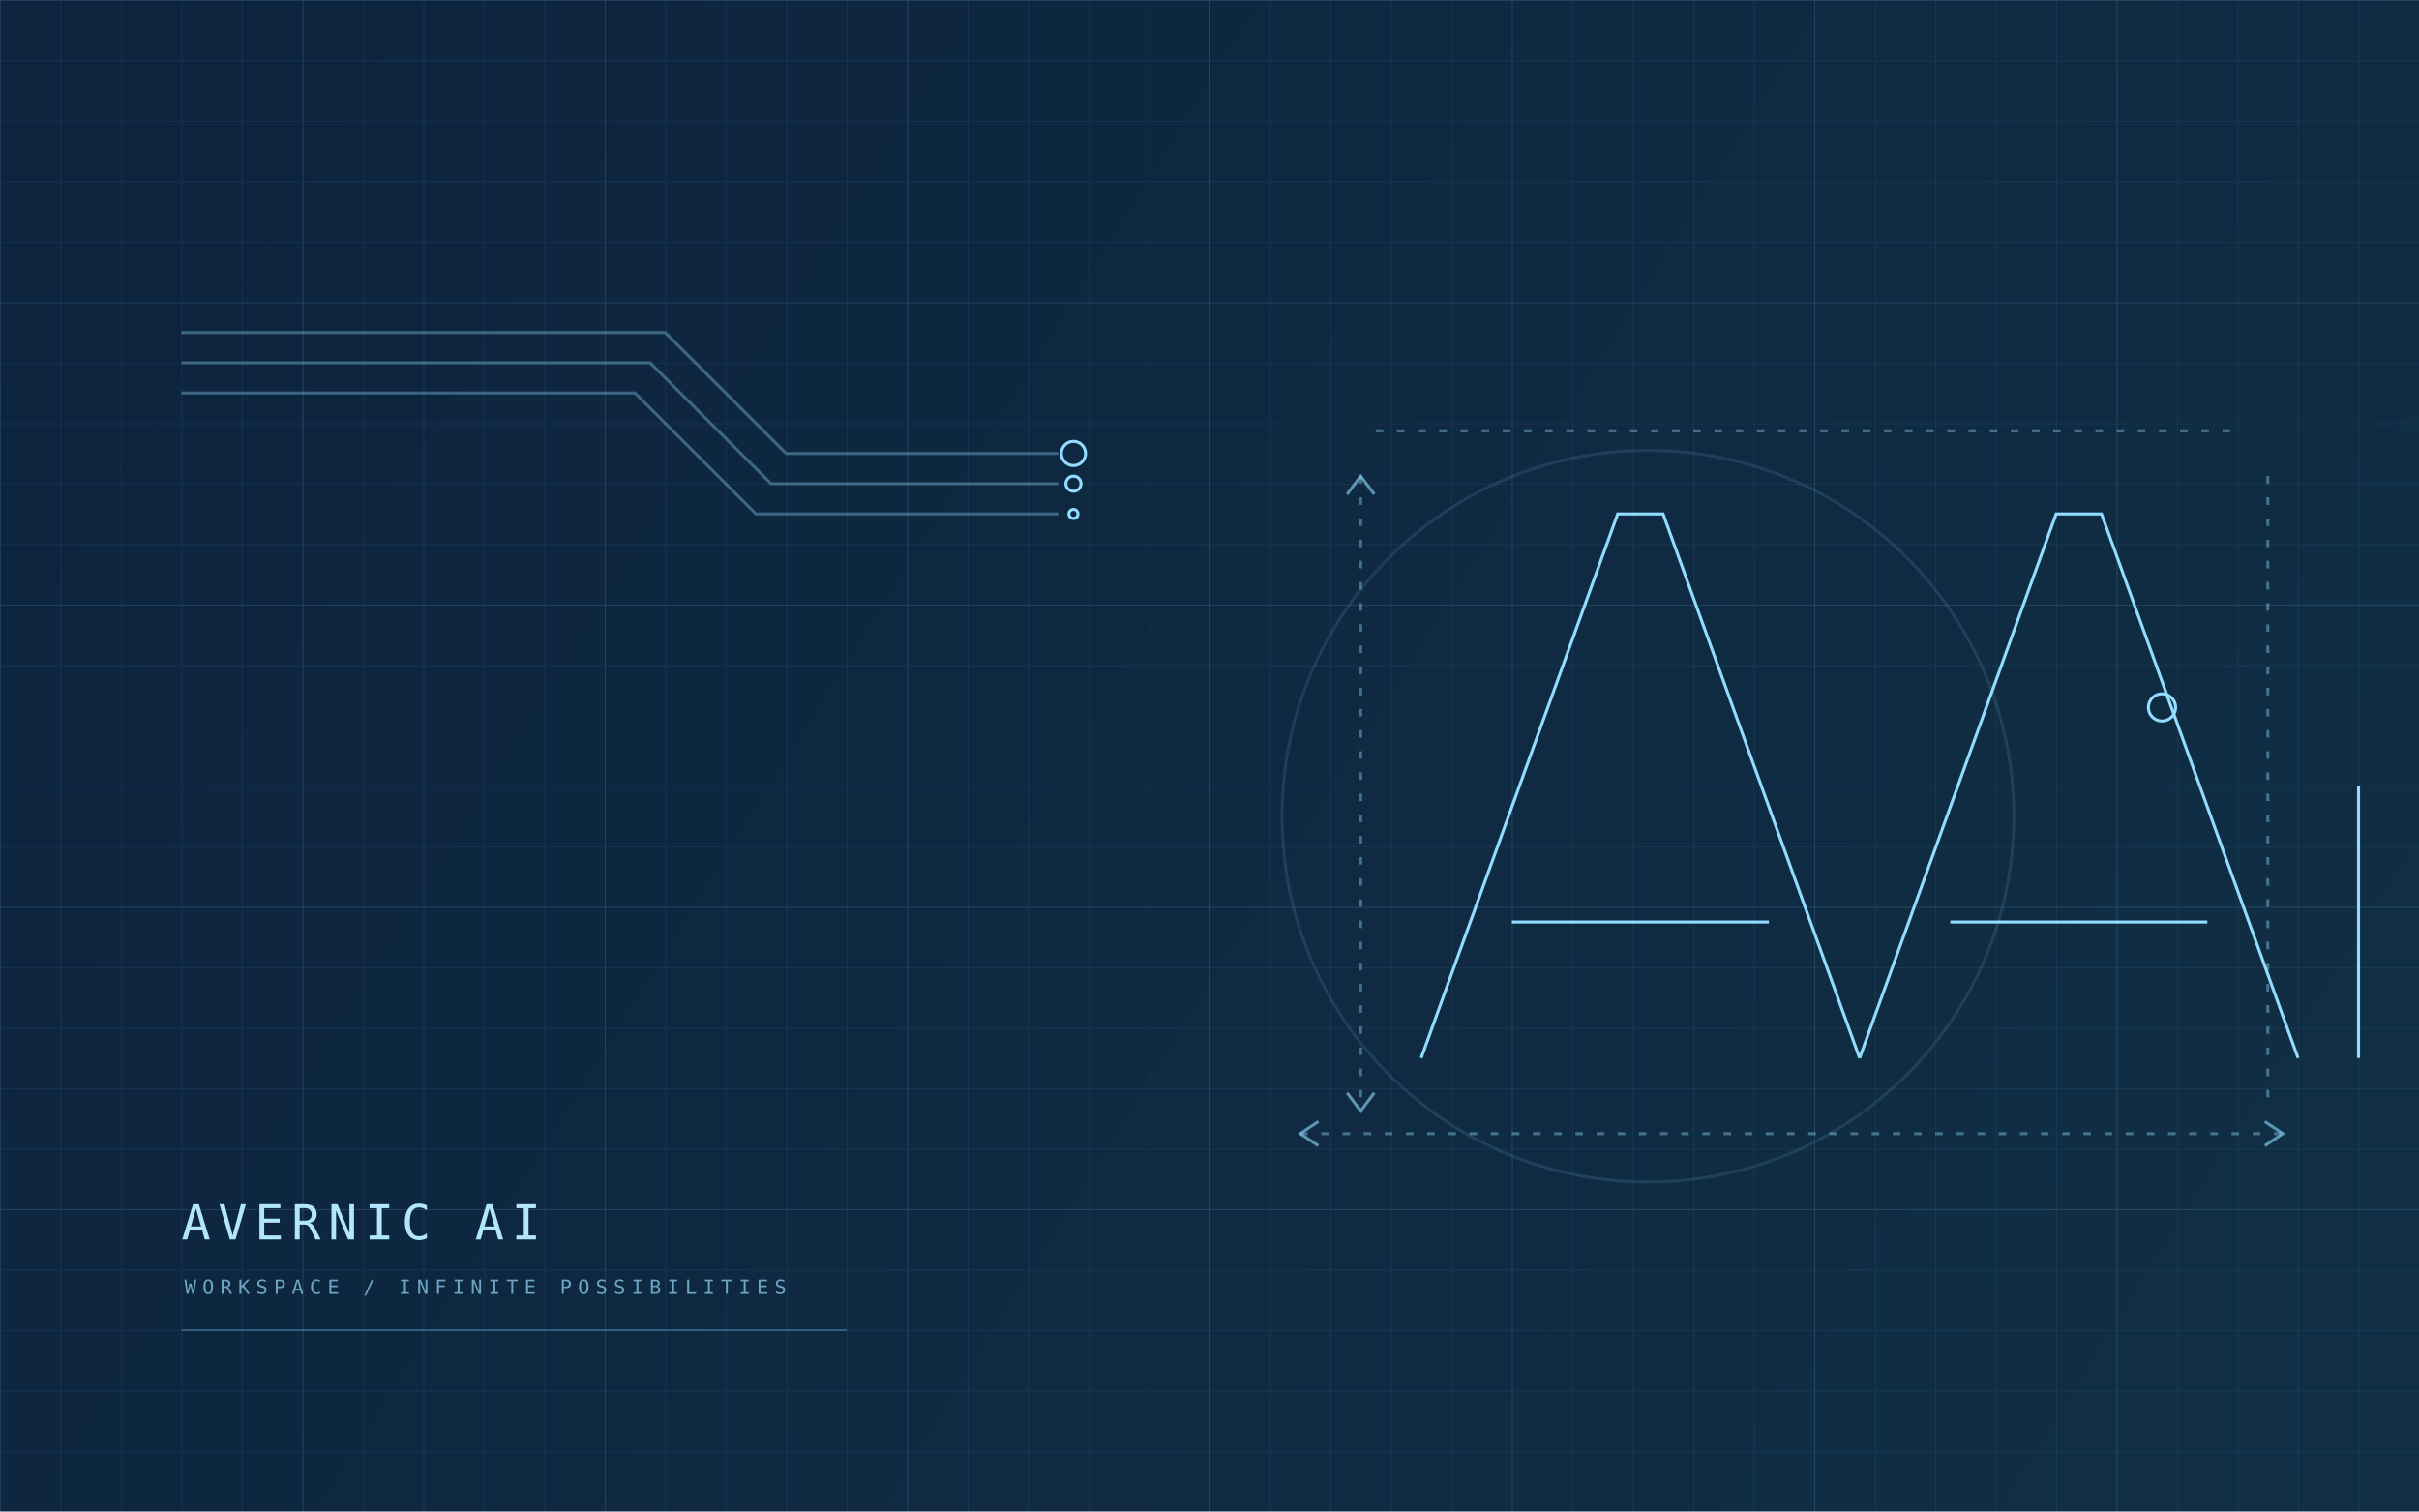
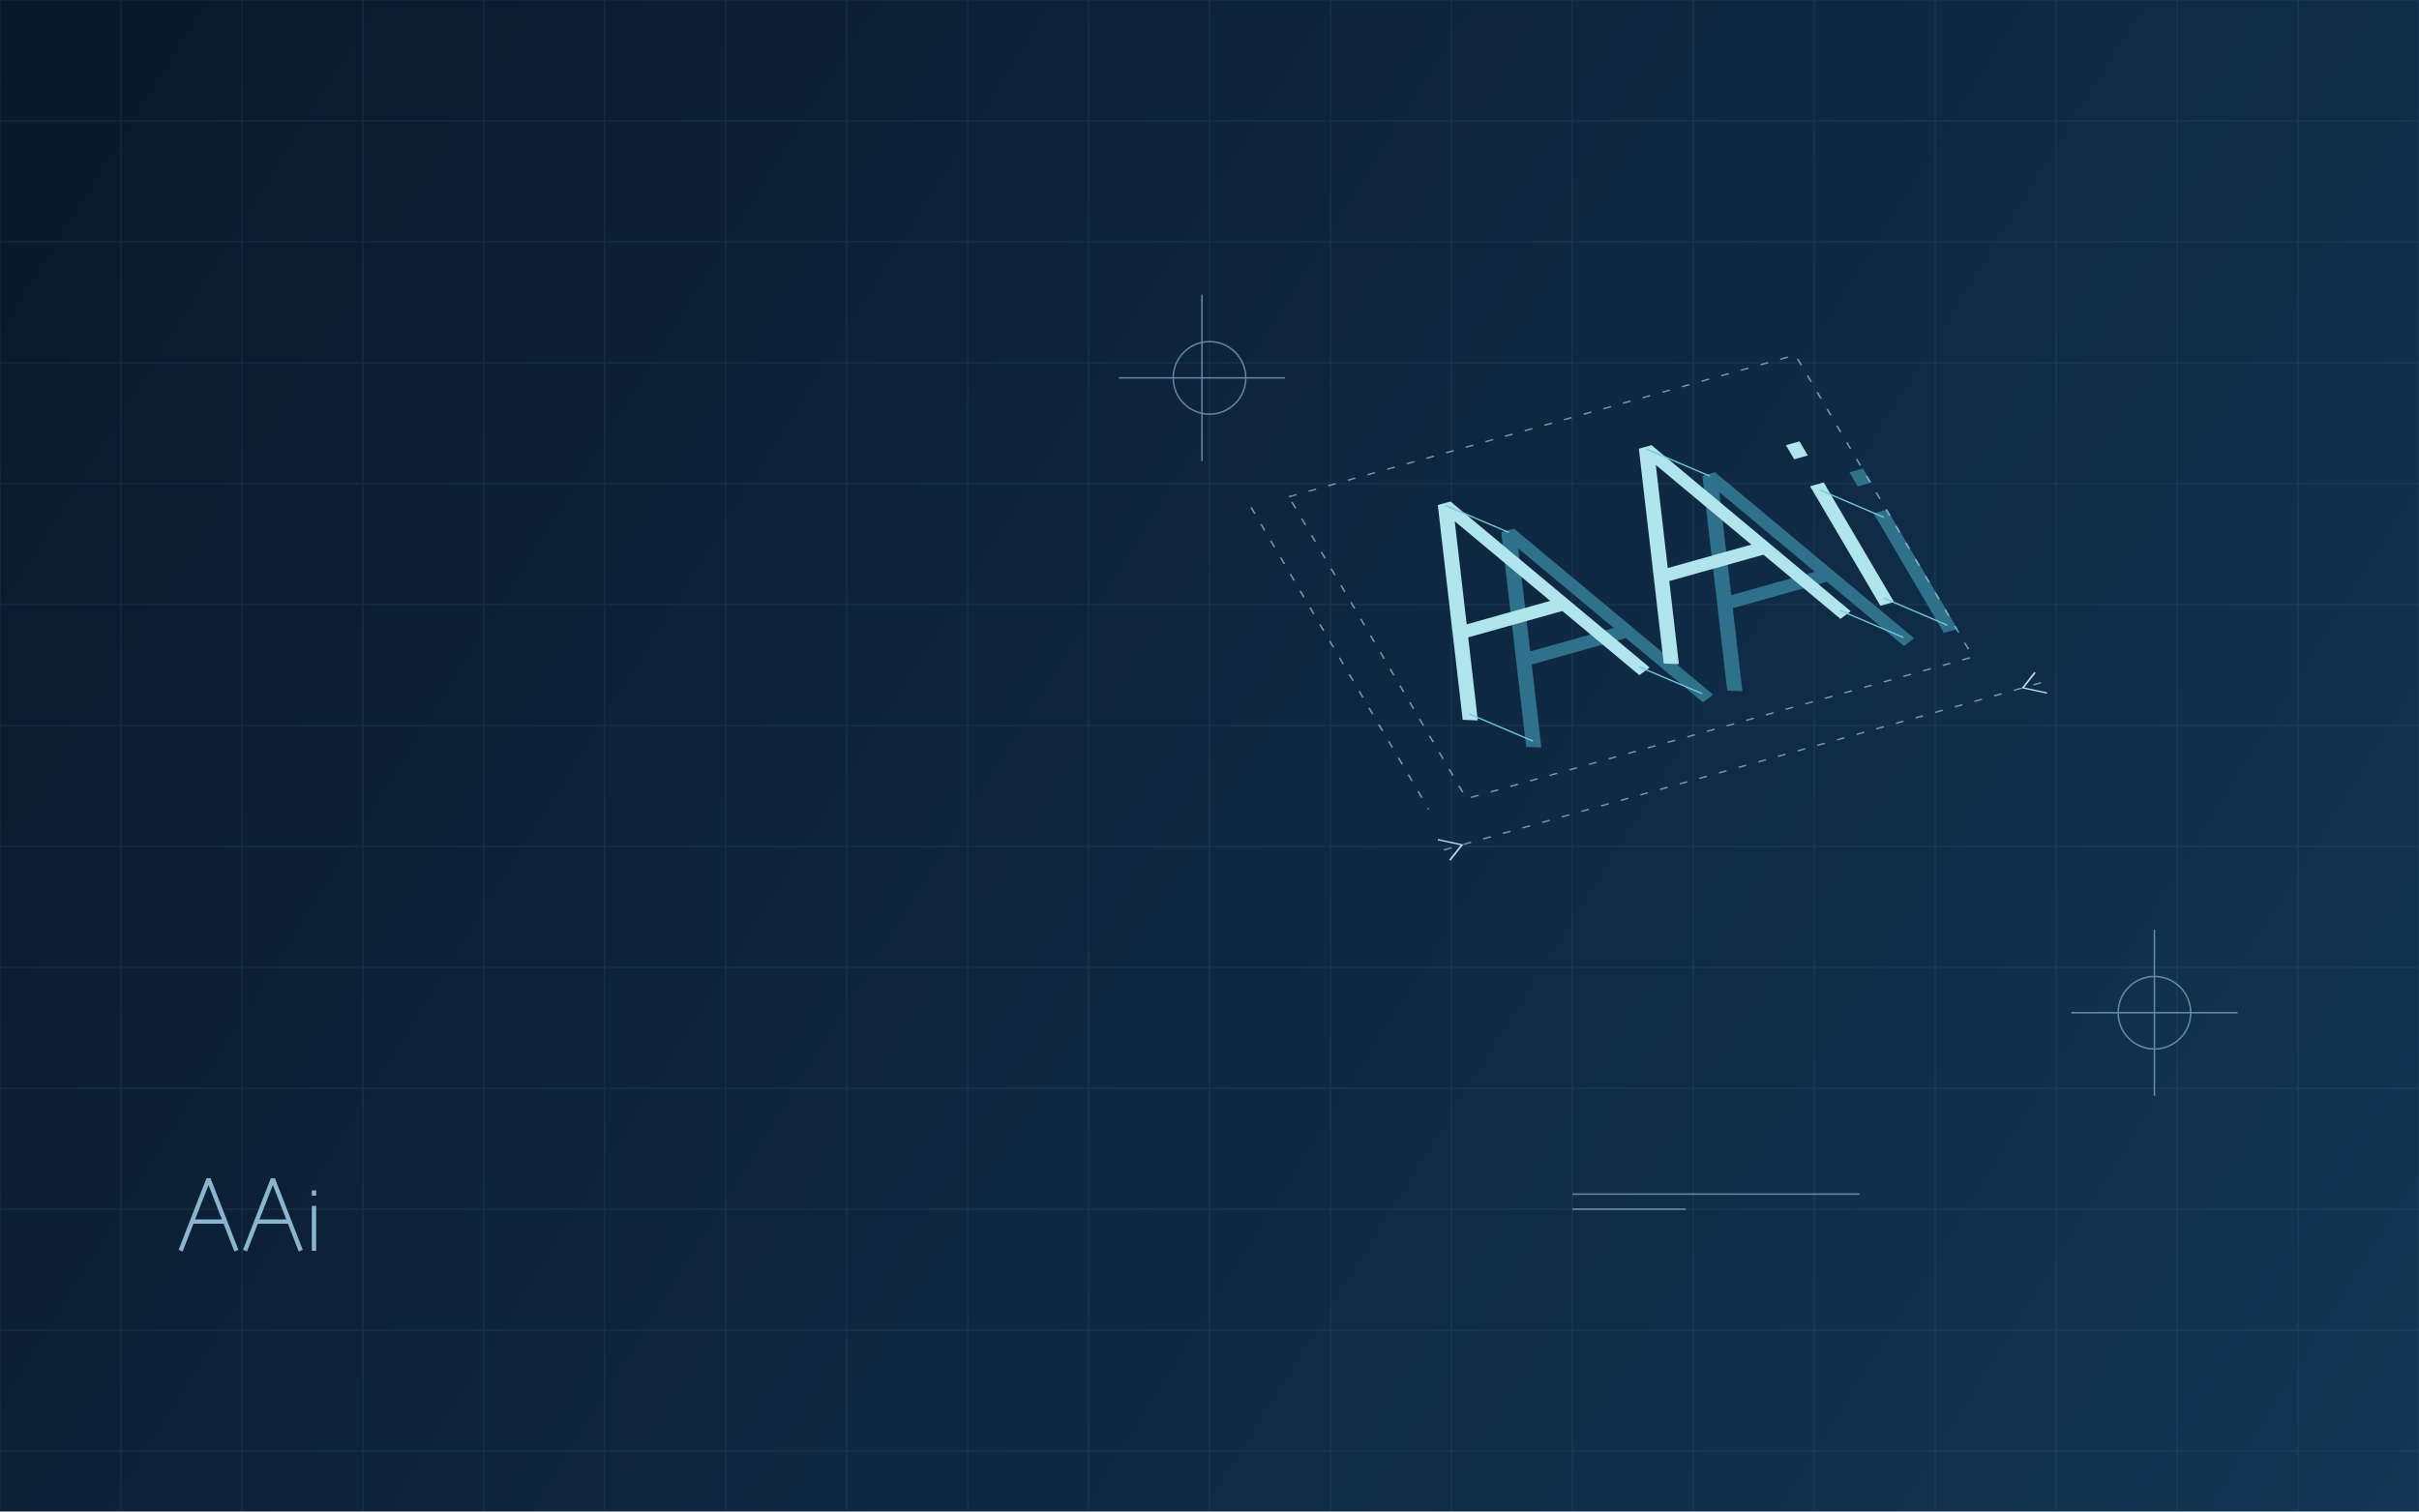
<svg xmlns="http://www.w3.org/2000/svg" viewBox="0 0 1600 1000" fill="none">
  <defs>
-     <linearGradient id="paper" x2="1600" y2="1000" gradientUnits="userSpaceOnUse">
-       <stop stop-color="#0d233e" />
-       <stop offset="1" stop-color="#102f45" />
+     <linearGradient id="ground" x2="1600" y2="1000" gradientUnits="userSpaceOnUse">
+       <stop stop-color="#0a182b" />
+       <stop offset="1" stop-color="#123553" />
    </linearGradient>
-     <pattern id="grid" width="40" height="40" patternUnits="userSpaceOnUse">
-       <path d="M40 0H0v40" stroke="#80cafa" stroke-opacity=".09" />
-     </pattern>
-     <pattern id="major" width="200" height="200" patternUnits="userSpaceOnUse">
-       <path d="M200 0H0v200" stroke="#80cafa" stroke-opacity=".13" />
-     </pattern>
+     <g id="aai">
+       <path d="M0 144 56 0l56 144M23 88h66m44 56L189 0l56 144m-89-56h66m52-28v84m0-116v2" stroke="currentColor" stroke-width="9" stroke-linecap="square" stroke-linejoin="bevel" />
+     </g>
  </defs>
-   <path fill="url(#paper)" d="M0 0h1600v1000H0z" />
-   <path fill="url(#grid)" d="M0 0h1600v1000H0z" />
-   <path fill="url(#major)" d="M0 0h1600v1000H0z" />
-   <g stroke="#91dcff" stroke-width="2">
-     <path d="m940 700 130-360h30l130 360m-230-90h170m60 90 130-360h30l130 360m-230-90h170m100-90v180" />
-     <circle cx="1430" cy="468" r="9" />
-     <path d="M860 750h650M910 285h570M900 315v420m600-420v420" stroke-dasharray="5 9" opacity=".4" />
-     <path d="m872 742-12 8 12 8m626-16 12 8-12 8M891 327l9-12 9 12m-18 396 9 12 9-12" opacity=".6" />
-     <circle cx="1090" cy="540" r="242" opacity=".12" />
-     <path d="M120 220h320l80 80h180M120 240h310l80 80h190M120 260h300l80 80h200" opacity=".35" />
-     <circle cx="710" cy="300" r="8" />
-     <circle cx="710" cy="320" r="5" />
-     <circle cx="710" cy="340" r="3" />
+   <path fill="url(#ground)" d="M0 0h1600v1000H0z" />
+   <g stroke="#669fba" opacity=".1">
+     <path d="M0 0v1000" />
+     <path d="M80 0v1000" />
+     <path d="M160 0v1000" />
+     <path d="M240 0v1000" />
+     <path d="M320 0v1000" />
+     <path d="M400 0v1000" />
+     <path d="M480 0v1000" />
+     <path d="M560 0v1000" />
+     <path d="M640 0v1000" />
+     <path d="M720 0v1000" />
+     <path d="M800 0v1000" />
+     <path d="M880 0v1000" />
+     <path d="M960 0v1000" />
+     <path d="M1040 0v1000" />
+     <path d="M1120 0v1000" />
+     <path d="M1200 0v1000" />
+     <path d="M1280 0v1000" />
+     <path d="M1360 0v1000" />
+     <path d="M1440 0v1000" />
+     <path d="M1520 0v1000" />
+     <path d="M1600 0v1000" />
+     <path d="M0 0h1600" />
+     <path d="M0 80h1600" />
+     <path d="M0 160h1600" />
+     <path d="M0 240h1600" />
+     <path d="M0 320h1600" />
+     <path d="M0 400h1600" />
+     <path d="M0 480h1600" />
+     <path d="M0 560h1600" />
+     <path d="M0 640h1600" />
+     <path d="M0 720h1600" />
+     <path d="M0 800h1600" />
+     <path d="M0 880h1600" />
+     <path d="M0 960h1600" />
  </g>
-   <text x="120" y="820" fill="#b2e6ff" font-family="monospace" font-size="32" letter-spacing="5">AVERNIC AI</text>
-   <text x="122" y="856" fill="#6ea5c5" font-family="monospace" font-size="13" letter-spacing="4">WORKSPACE / INFINITE POSSIBILITIES</text>
-   <path d="M120 880h440" stroke="#80cafa" opacity=".4" />
+   <g transform="translate(900 350) matrix(1 -.28 .5 .85 0 0)">
+     <use href="#aai" transform="translate(27 30)" color="#2f718b" />
+     <use href="#aai" color="#b0e5ed" />
+     <path d="M0 144l27 30M56 0l27 30m29 114 27 30M189 0l27 30m29 114 27 30m2-30 27 30M274 60l27 30" stroke="#76c8dc" />
+     <path d="M-30-35h335v235H-30zM-60 230h395M-55-35v235" stroke="#b0e5ed" stroke-width="1" stroke-dasharray="5 8" opacity=".6" />
+     <path d="m-60 222 12 8-12 8m395-16-12 8 12 8" stroke="#b0e5ed" />
+   </g>
+   <g stroke="#97c7df" opacity=".6">
+     <path d="M740 250h110m-55-55v110M1370 670h110m-55-55v110M1040 790h190m-190 10h75" />
+     <circle cx="800" cy="250" r="24" />
+     <circle cx="1425" cy="670" r="24" />
+   </g>
+   <use href="#aai" transform="translate(120 780) scale(.32)" color="#8ab5cf" />
</svg>
